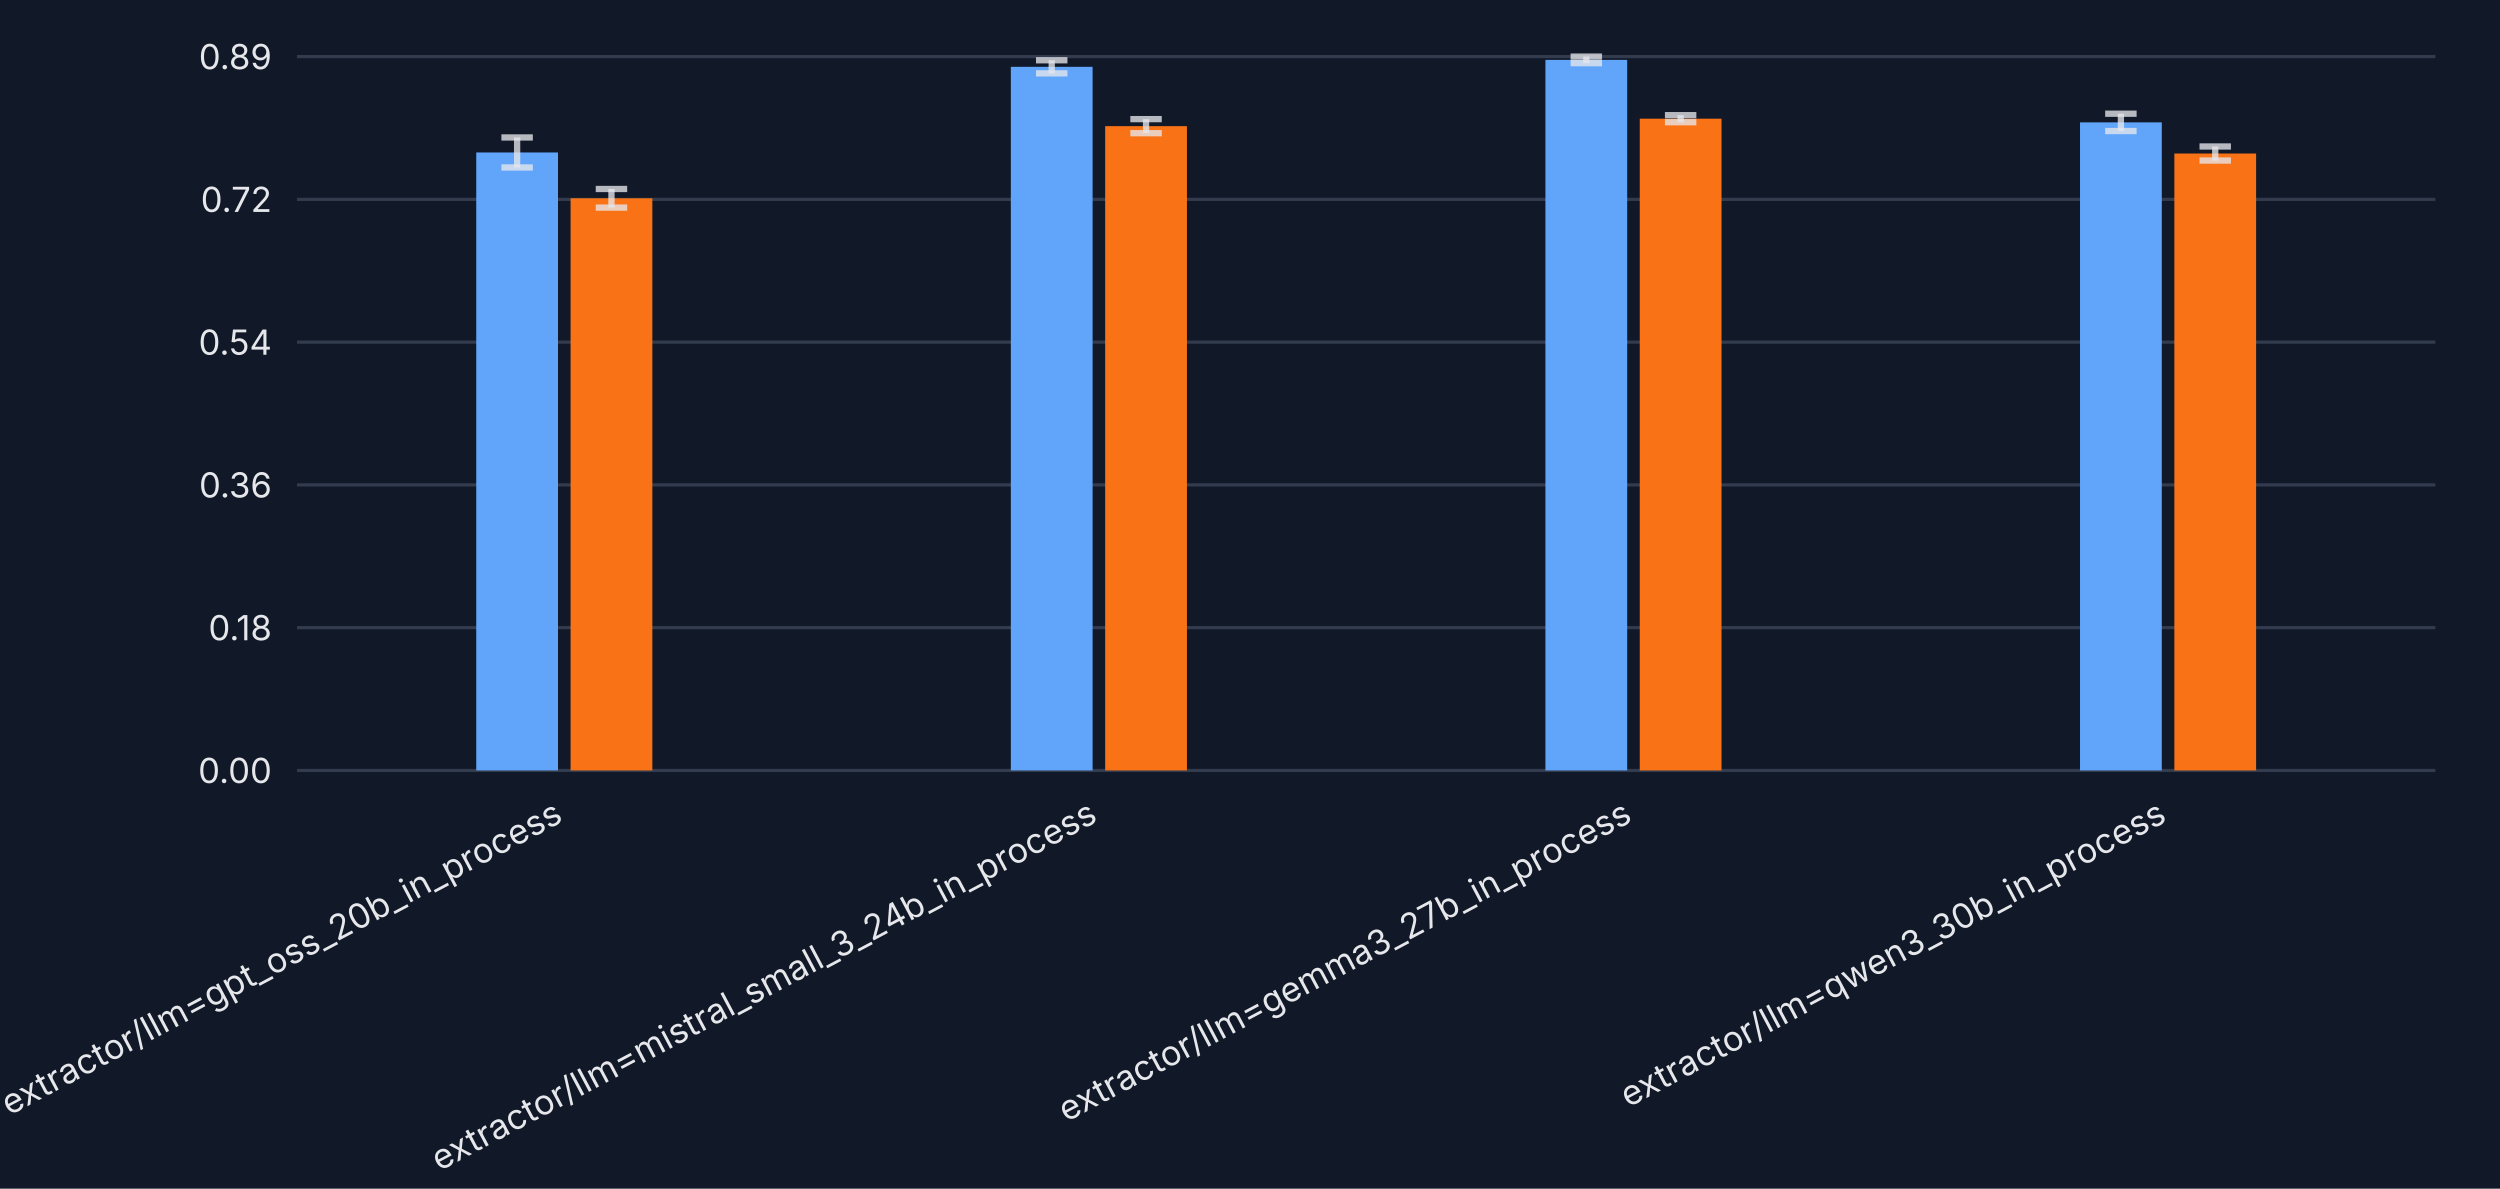
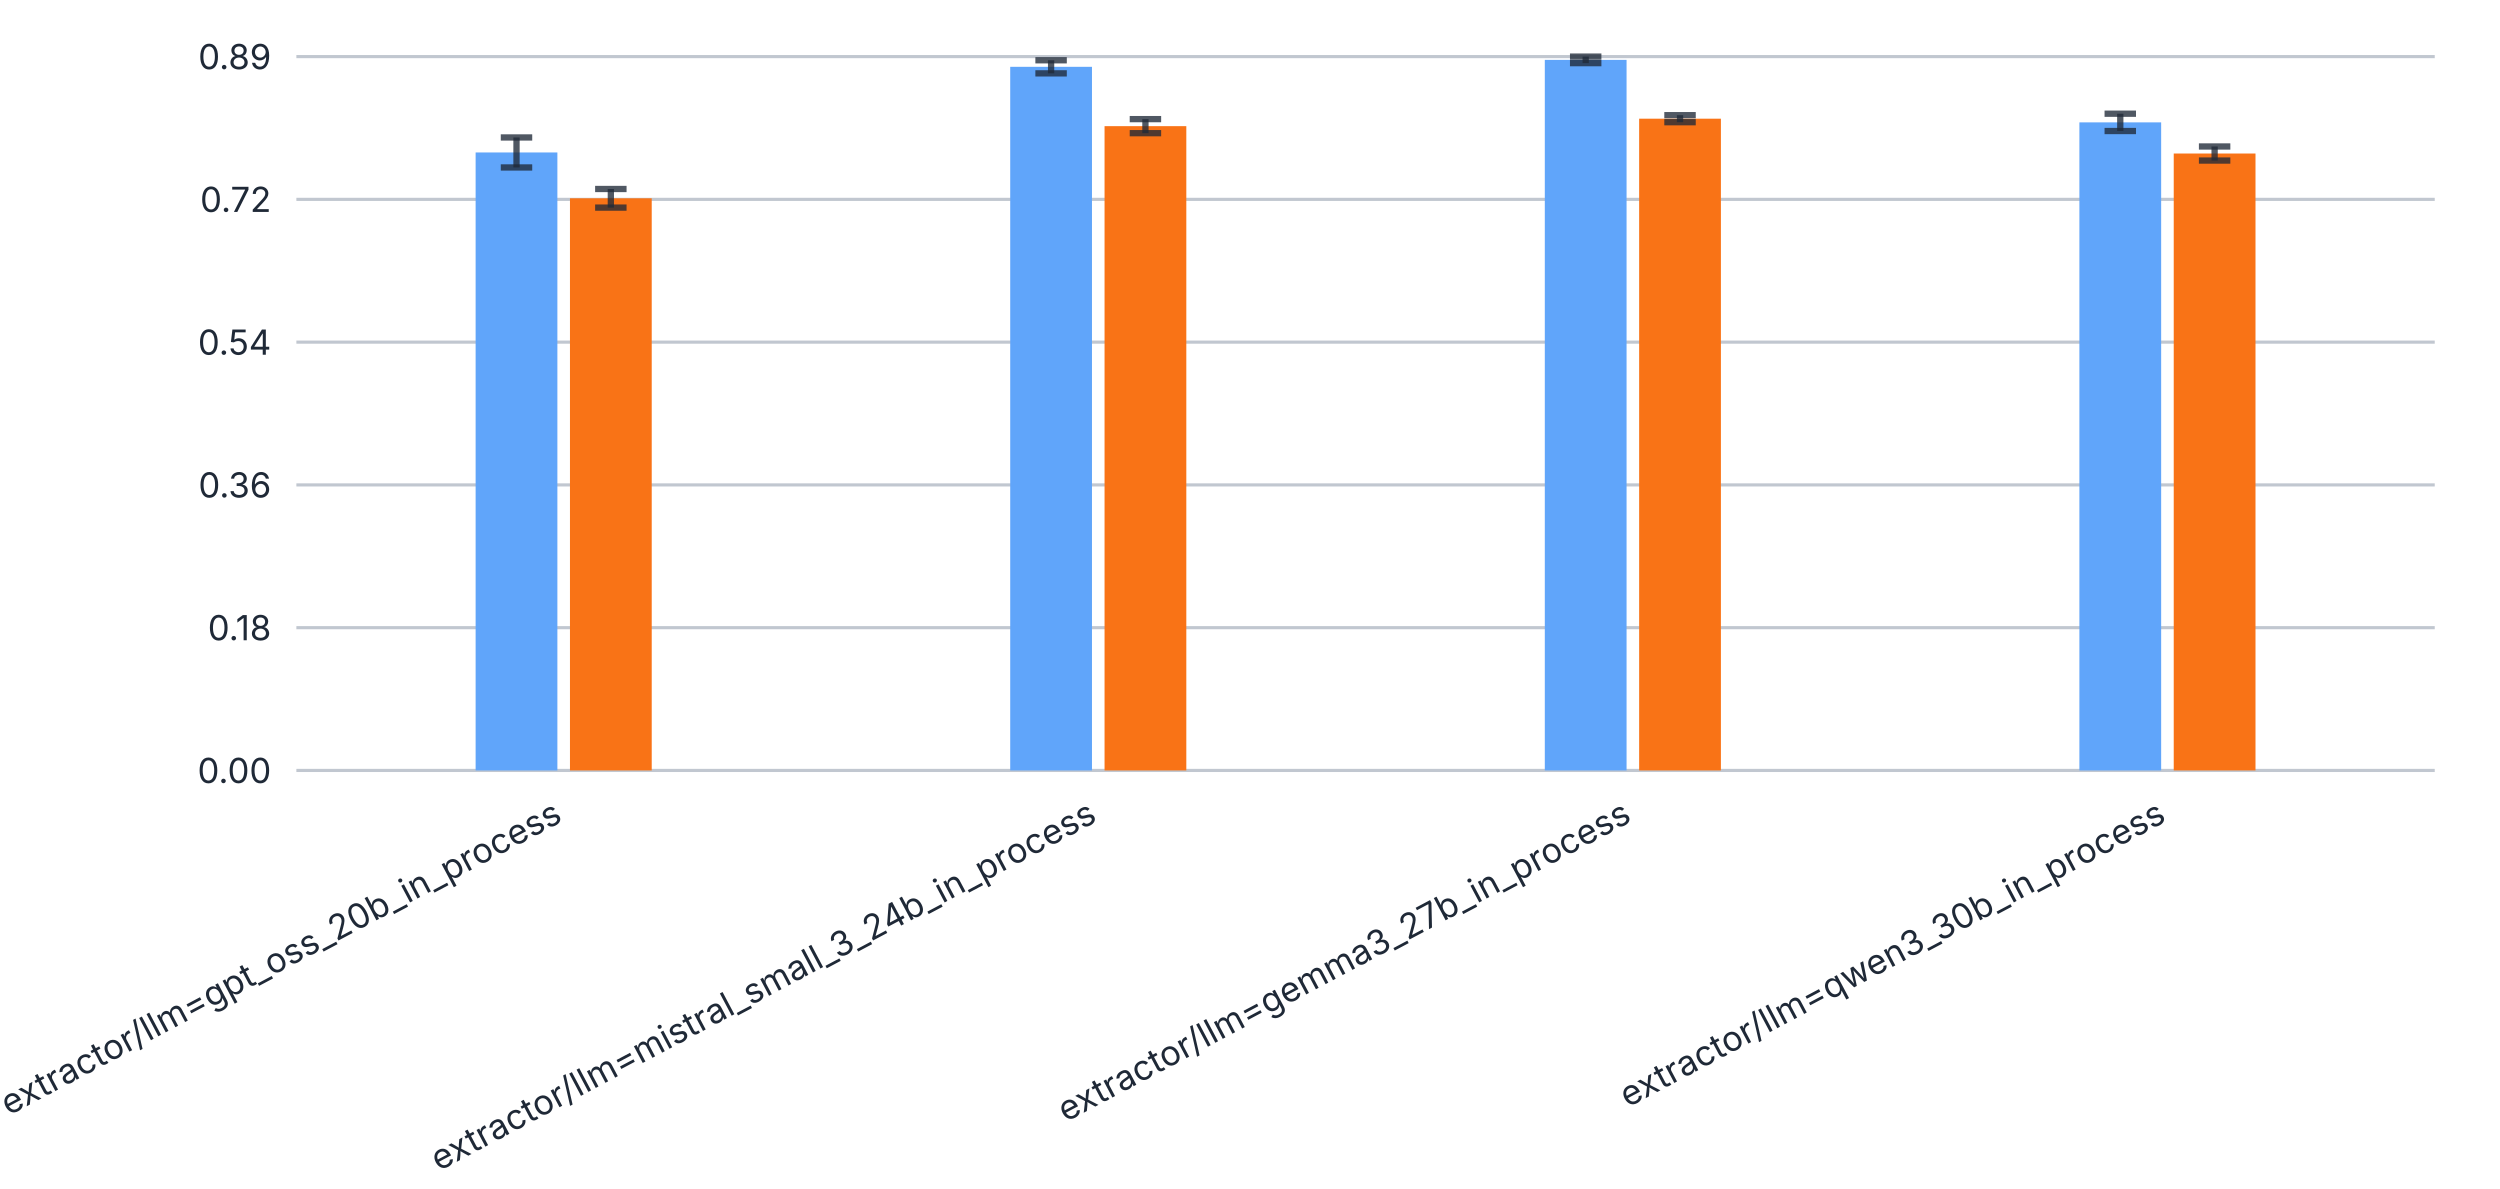
- <svg xmlns="http://www.w3.org/2000/svg" width="795" height="378" viewBox="0 0 795 378" style="color: rgb(229, 231, 235); font-family: Inter, Arial, sans-serif; background-color: rgba(0, 0, 0, 0);">
-   <rect x="0" y="0" width="795" height="378" fill="rgb(17, 24, 39)" />
-   <g transform="translate(34.44459, 0)">
+ <svg xmlns="http://www.w3.org/2000/svg" width="795" height="378" viewBox="0 0 795 378" style="color: rgb(31, 41, 55); font-family: Inter, Arial, sans-serif; background-color: rgba(0, 0, 0, 0);">
+   <rect x="0" y="0" width="795" height="378" fill="rgb(255, 255, 255)" />
+   <g transform="translate(34.24805, 0)">
    <line x1="60" x2="740" y1="245" y2="245" stroke="#64748b66" stroke-width="1" />
    <text x="52" y="249" text-anchor="end" fill="currentColor" font-size="11">0.00</text>
    <line x1="60" x2="740" y1="199.6" y2="199.6" stroke="#64748b66" stroke-width="1" />
    <text x="52" y="203.6" text-anchor="end" fill="currentColor" font-size="11">0.18</text>
    <line x1="60" x2="740" y1="154.2" y2="154.2" stroke="#64748b66" stroke-width="1" />
    <text x="52" y="158.2" text-anchor="end" fill="currentColor" font-size="11">0.36</text>
    <line x1="60" x2="740" y1="108.8" y2="108.8" stroke="#64748b66" stroke-width="1" />
    <text x="52" y="112.8" text-anchor="end" fill="currentColor" font-size="11">0.54</text>
    <line x1="60" x2="740" y1="63.4" y2="63.4" stroke="#64748b66" stroke-width="1" />
    <text x="52" y="67.4" text-anchor="end" fill="currentColor" font-size="11">0.72</text>
    <line x1="60" x2="740" y1="18" y2="18" stroke="#64748b66" stroke-width="1" />
    <text x="52" y="22" text-anchor="end" fill="currentColor" font-size="11">0.89</text>
    <rect x="117" y="48.482" width="26" height="196.518" fill="#60a5fa" style="cursor: crosshair;" />
    <line x1="130" x2="130" y1="43.712" y2="53.252" stroke="currentColor" stroke-opacity="0.78" stroke-width="2" />
    <line x1="125" x2="135" y1="43.712" y2="43.712" stroke="currentColor" stroke-opacity="0.78" stroke-width="2" />
    <line x1="125" x2="135" y1="53.252" y2="53.252" stroke="currentColor" stroke-opacity="0.78" stroke-width="2" />
    <rect x="147" y="63.058" width="26" height="181.942" fill="#f97316" style="cursor: crosshair;" />
    <line x1="160" x2="160" y1="60.098" y2="66.018" stroke="currentColor" stroke-opacity="0.78" stroke-width="2" />
    <line x1="155" x2="165" y1="60.098" y2="60.098" stroke="currentColor" stroke-opacity="0.78" stroke-width="2" />
    <line x1="155" x2="165" y1="66.018" y2="66.018" stroke="currentColor" stroke-opacity="0.78" stroke-width="2" />
    <text x="145" y="261" transform="rotate(-28 145 261)" text-anchor="end" fill="currentColor" font-size="11">extractor/llm=gpt_oss_20b_in_process</text>
    <rect x="287" y="21.249" width="26" height="223.751" fill="#60a5fa" style="cursor: crosshair;" />
    <line x1="300" x2="300" y1="19.167" y2="23.331" stroke="currentColor" stroke-opacity="0.78" stroke-width="2" />
    <line x1="295" x2="305" y1="19.167" y2="19.167" stroke="currentColor" stroke-opacity="0.78" stroke-width="2" />
    <line x1="295" x2="305" y1="23.331" y2="23.331" stroke="currentColor" stroke-opacity="0.78" stroke-width="2" />
    <rect x="317" y="40.117" width="26" height="204.883" fill="#f97316" style="cursor: crosshair;" />
    <line x1="330" x2="330" y1="37.88" y2="42.355" stroke="currentColor" stroke-opacity="0.78" stroke-width="2" />
    <line x1="325" x2="335" y1="37.88" y2="37.88" stroke="currentColor" stroke-opacity="0.78" stroke-width="2" />
    <line x1="325" x2="335" y1="42.355" y2="42.355" stroke="currentColor" stroke-opacity="0.78" stroke-width="2" />
    <text x="315" y="261" transform="rotate(-28 315 261)" text-anchor="end" fill="currentColor" font-size="11">extractor/llm=mistral_small_3_24b_in_process</text>
    <rect x="457" y="19.041" width="26" height="225.959" fill="#60a5fa" style="cursor: crosshair;" />
    <line x1="470" x2="470" y1="18" y2="20.082" stroke="currentColor" stroke-opacity="0.78" stroke-width="2" />
    <line x1="465" x2="475" y1="18" y2="18" stroke="currentColor" stroke-opacity="0.78" stroke-width="2" />
    <line x1="465" x2="475" y1="20.082" y2="20.082" stroke="currentColor" stroke-opacity="0.78" stroke-width="2" />
    <rect x="487" y="37.744" width="26" height="207.256" fill="#f97316" style="cursor: crosshair;" />
    <line x1="500" x2="500" y1="36.625" y2="38.863" stroke="currentColor" stroke-opacity="0.78" stroke-width="2" />
    <line x1="495" x2="505" y1="36.625" y2="36.625" stroke="currentColor" stroke-opacity="0.78" stroke-width="2" />
    <line x1="495" x2="505" y1="38.863" y2="38.863" stroke="currentColor" stroke-opacity="0.78" stroke-width="2" />
    <text x="485" y="261" transform="rotate(-28 485 261)" text-anchor="end" fill="currentColor" font-size="11">extractor/llm=gemma3_27b_in_process</text>
    <rect x="627" y="38.914" width="26" height="206.086" fill="#60a5fa" style="cursor: crosshair;" />
    <line x1="640" x2="640" y1="36.16" y2="41.667" stroke="currentColor" stroke-opacity="0.78" stroke-width="2" />
    <line x1="635" x2="645" y1="36.16" y2="36.16" stroke="currentColor" stroke-opacity="0.78" stroke-width="2" />
    <line x1="635" x2="645" y1="41.667" y2="41.667" stroke="currentColor" stroke-opacity="0.78" stroke-width="2" />
    <rect x="657" y="48.819" width="26" height="196.181" fill="#f97316" style="cursor: crosshair;" />
    <line x1="670" x2="670" y1="46.581" y2="51.056" stroke="currentColor" stroke-opacity="0.78" stroke-width="2" />
    <line x1="665" x2="675" y1="46.581" y2="46.581" stroke="currentColor" stroke-opacity="0.78" stroke-width="2" />
    <line x1="665" x2="675" y1="51.056" y2="51.056" stroke="currentColor" stroke-opacity="0.78" stroke-width="2" />
    <text x="655" y="261" transform="rotate(-28 655 261)" text-anchor="end" fill="currentColor" font-size="11">extractor/llm=qwen3_30b_in_process</text>
  </g>
</svg>
